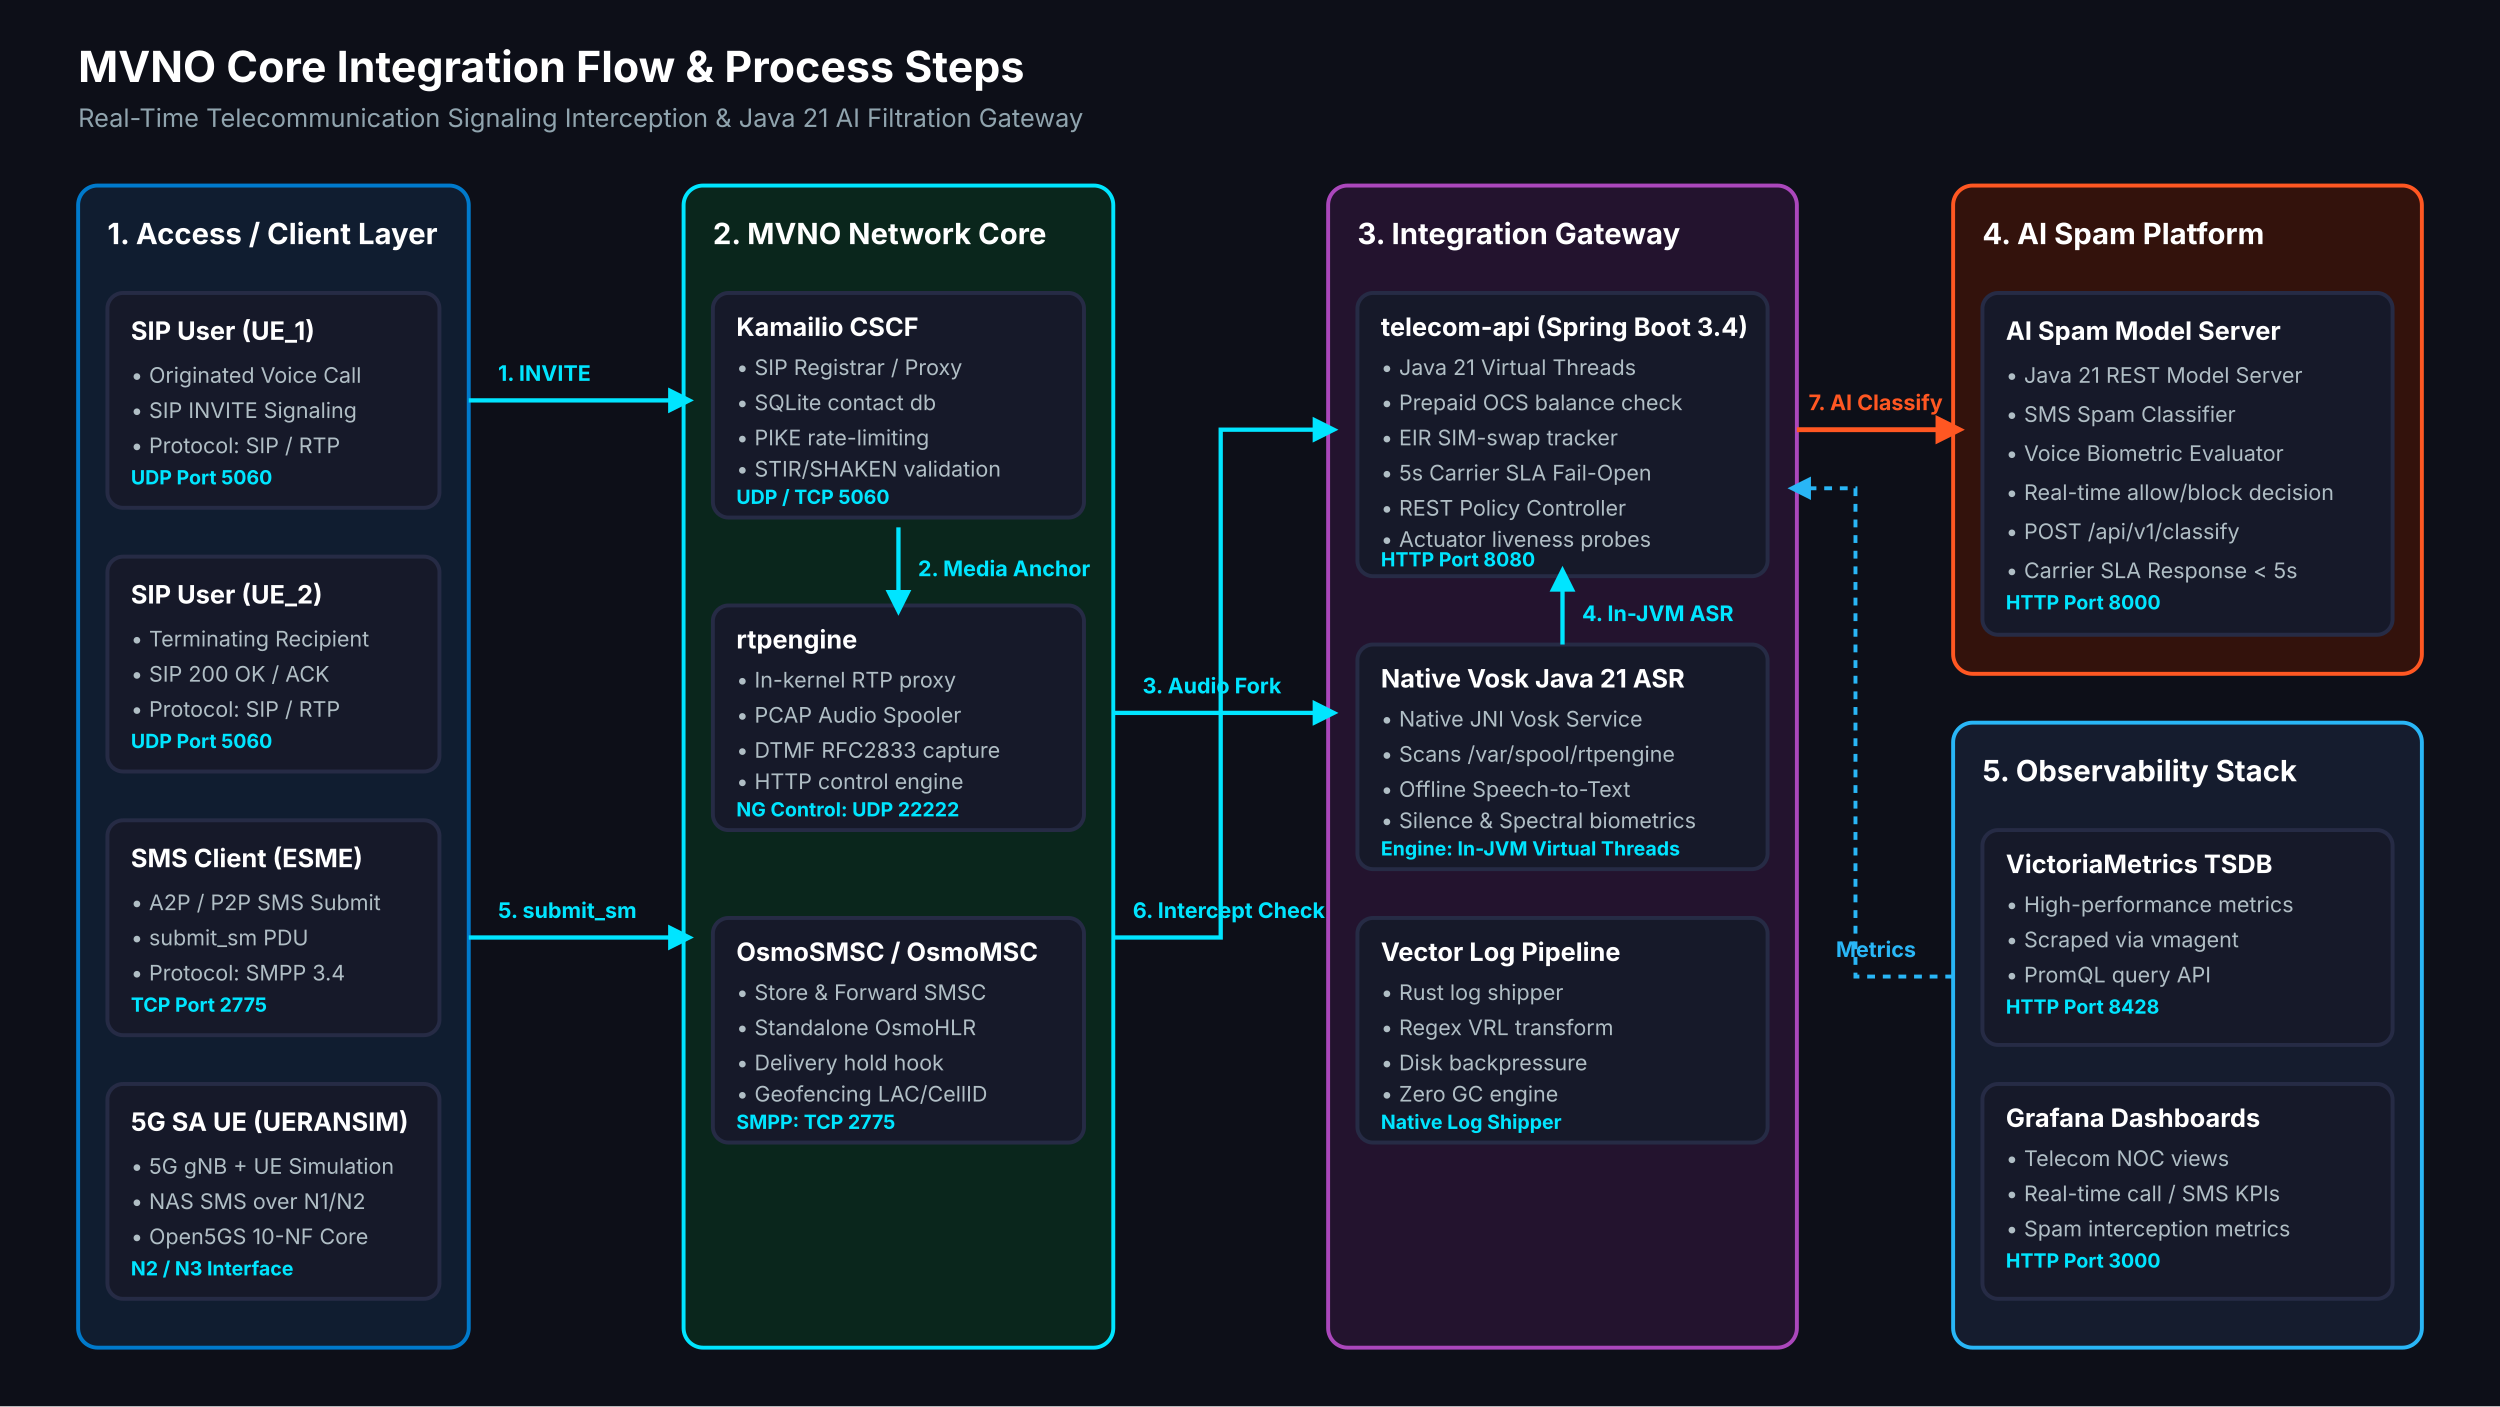
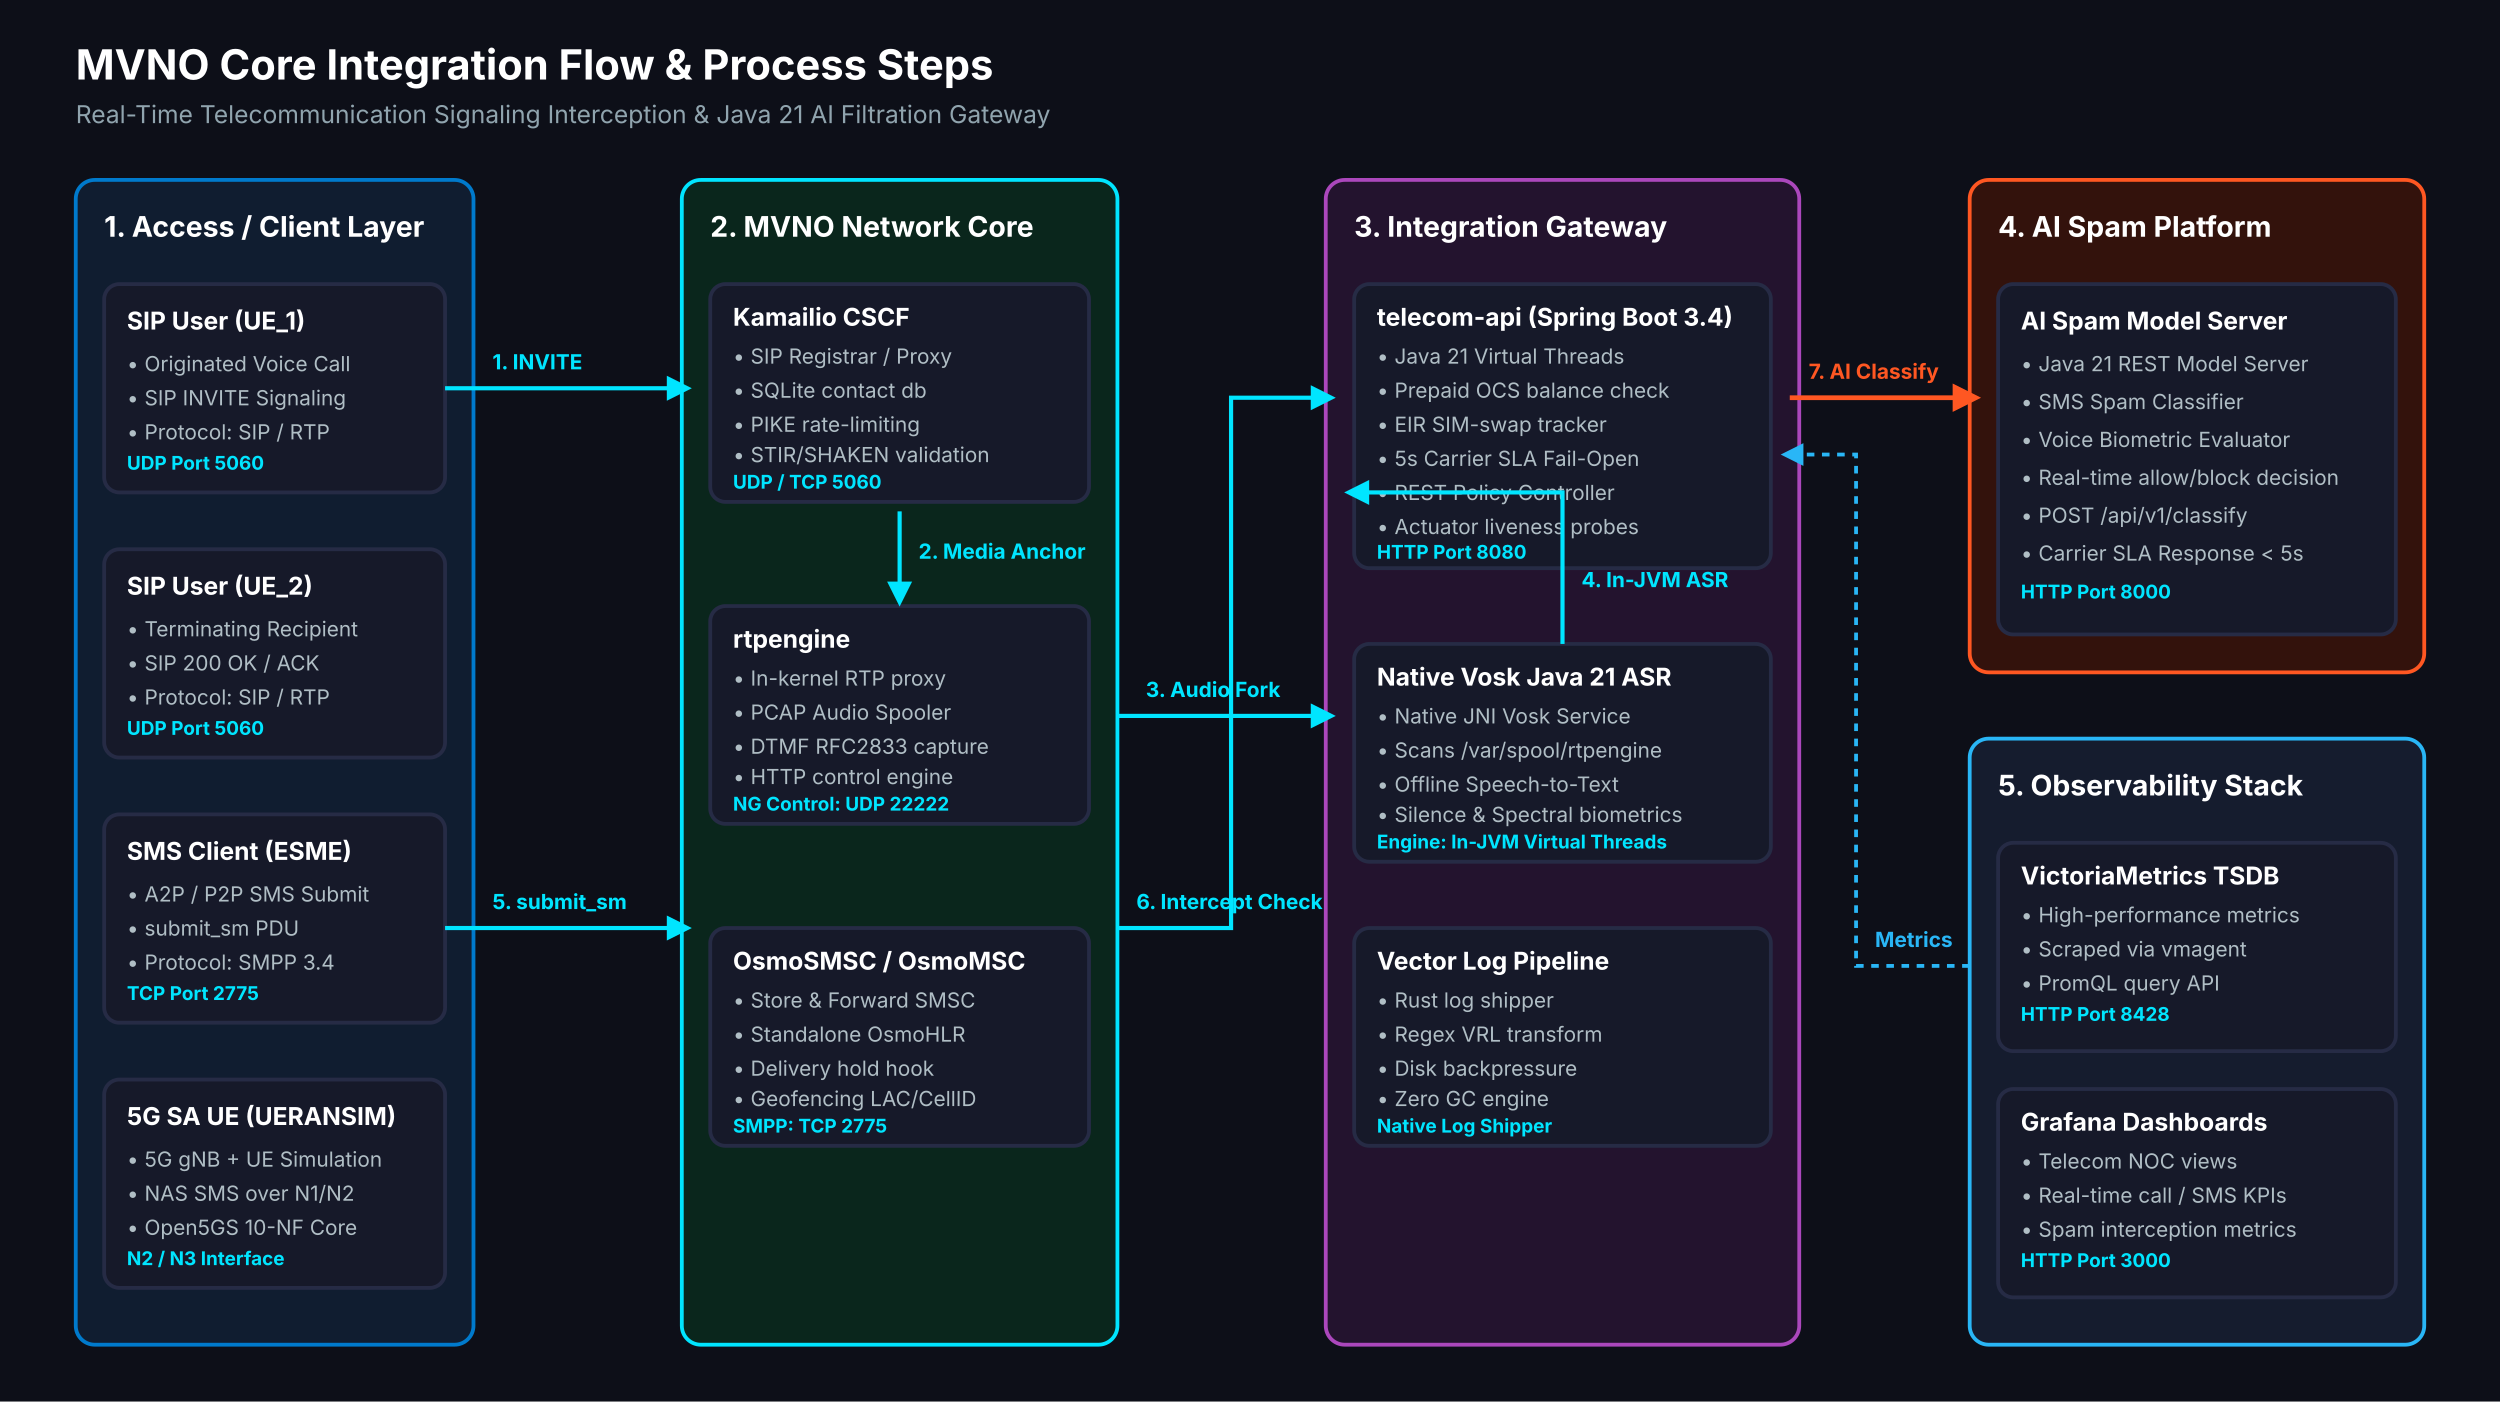
- <svg xmlns="http://www.w3.org/2000/svg" viewBox="0 0 1280 720" width="100%" height="100%">
+ <svg xmlns="http://www.w3.org/2000/svg" viewBox="0 0 1320 740" width="100%" height="100%">
  <defs>
    <style>
      .bg { fill: #0d0f18; }
      .box { fill: #161929; stroke: #262b45; stroke-width: 2; rx: 8; ry: 8; }
      .client-box { fill: #101d30; stroke: #007acc; stroke-width: 2; rx: 10; ry: 10; }
      .core-box { fill: #0a261c; stroke: #00e5ff; stroke-width: 2; rx: 10; ry: 10; }
      .gw-box { fill: #23132e; stroke: #ab47bc; stroke-width: 2; rx: 10; ry: 10; }
      .ai-box { fill: #33120c; stroke: #ff5722; stroke-width: 2; rx: 10; ry: 10; }
      .obs-box { fill: #151c2e; stroke: #29b6f6; stroke-width: 2; rx: 10; ry: 10; }
      
      .text-header { font-family: 'Inter', system-ui, sans-serif; font-size: 15px; font-weight: bold; fill: #ffffff; }
      .text-title { font-family: 'Inter', system-ui, sans-serif; font-size: 13px; font-weight: bold; fill: #ffffff; }
      .text-body { font-family: 'Inter', system-ui, sans-serif; font-size: 11px; fill: #b0bec5; }
      .text-link { font-family: 'Inter', system-ui, sans-serif; font-size: 10px; fill: #00e5ff; font-weight: bold; }
      .text-label { font-family: 'Inter', system-ui, sans-serif; font-size: 11px; font-weight: bold; }
      
      .solid-arrow { stroke: #00e5ff; stroke-width: 2.2; fill: none; }
      .ai-arrow { stroke: #ff5722; stroke-width: 2.5; fill: none; }
      .obs-arrow { stroke: #29b6f6; stroke-width: 2; fill: none; stroke-dasharray: 4,4; }
      
      .marker-cyan { fill: #00e5ff; }
      .marker-orange { fill: #ff5722; }
      .marker-blue { fill: #29b6f6; }
    </style>
    <marker id="arrow-head-cyan" viewBox="0 0 10 10" refX="6" refY="5" markerWidth="6" markerHeight="6" orient="auto-start-reverse">
      <path d="M 0 0 L 10 5 L 0 10 z" class="marker-cyan" />
    </marker>
    <marker id="arrow-head-orange" viewBox="0 0 10 10" refX="6" refY="5" markerWidth="6" markerHeight="6" orient="auto-start-reverse">
      <path d="M 0 0 L 10 5 L 0 10 z" class="marker-orange" />
    </marker>
    <marker id="arrow-head-blue" viewBox="0 0 10 10" refX="6" refY="5" markerWidth="6" markerHeight="6" orient="auto-start-reverse">
      <path d="M 0 0 L 10 5 L 0 10 z" class="marker-blue" />
    </marker>
  </defs>
-   <rect width="1280" height="720" class="bg" />
+   <rect width="1320" height="740" class="bg" />
  <text x="40" y="42" font-family="'Inter', sans-serif" font-size="22" font-weight="bold" fill="#ffffff">MVNO Core Integration Flow &amp; Process Steps</text>
  <text x="40" y="65" font-family="'Inter', sans-serif" font-size="13" fill="#90a4ae">Real-Time Telecommunication Signaling Interception &amp; Java 21 AI Filtration Gateway</text>
  <g transform="translate(40, 95)">
-     <rect width="200" height="595" class="client-box" />
+     <rect width="210" height="615" class="client-box" />
    <text x="15" y="30" class="text-header">1. Access / Client Layer</text>
    <g transform="translate(15, 55)">
-       <rect width="170" height="110" class="box" />
+       <rect width="180" height="110" class="box" />
      <text x="12" y="24" class="text-title">SIP User (UE_1)</text>
      <text x="12" y="46" class="text-body">• Originated Voice Call</text>
      <text x="12" y="64" class="text-body">• SIP INVITE Signaling</text>
      <text x="12" y="82" class="text-body">• Protocol: SIP / RTP</text>
      <text x="12" y="98" class="text-link">UDP Port 5060</text>
    </g>
-     <g transform="translate(15, 190)">
-       <rect width="170" height="110" class="box" />
+     <g transform="translate(15, 195)">
+       <rect width="180" height="110" class="box" />
      <text x="12" y="24" class="text-title">SIP User (UE_2)</text>
      <text x="12" y="46" class="text-body">• Terminating Recipient</text>
      <text x="12" y="64" class="text-body">• SIP 200 OK / ACK</text>
      <text x="12" y="82" class="text-body">• Protocol: SIP / RTP</text>
      <text x="12" y="98" class="text-link">UDP Port 5060</text>
    </g>
-     <g transform="translate(15, 325)">
-       <rect width="170" height="110" class="box" />
+     <g transform="translate(15, 335)">
+       <rect width="180" height="110" class="box" />
      <text x="12" y="24" class="text-title">SMS Client (ESME)</text>
      <text x="12" y="46" class="text-body">• A2P / P2P SMS Submit</text>
      <text x="12" y="64" class="text-body">• submit_sm PDU</text>
      <text x="12" y="82" class="text-body">• Protocol: SMPP 3.4</text>
      <text x="12" y="98" class="text-link">TCP Port 2775</text>
    </g>
-     <g transform="translate(15, 460)">
-       <rect width="170" height="110" class="box" />
+     <g transform="translate(15, 475)">
+       <rect width="180" height="110" class="box" />
      <text x="12" y="24" class="text-title">5G SA UE (UERANSIM)</text>
      <text x="12" y="46" class="text-body">• 5G gNB + UE Simulation</text>
      <text x="12" y="64" class="text-body">• NAS SMS over N1/N2</text>
      <text x="12" y="82" class="text-body">• Open5GS 10-NF Core</text>
      <text x="12" y="98" class="text-link">N2 / N3 Interface</text>
    </g>
  </g>
-   <g transform="translate(350, 95)">
-     <rect width="220" height="595" class="core-box" />
+   <g transform="translate(360, 95)">
+     <rect width="230" height="615" class="core-box" />
    <text x="15" y="30" class="text-header">2. MVNO Network Core</text>
    <g transform="translate(15, 55)">
-       <rect width="190" height="115" class="box" />
+       <rect width="200" height="115" class="box" />
      <text x="12" y="22" class="text-title">Kamailio CSCF</text>
      <text x="12" y="42" class="text-body">• SIP Registrar / Proxy</text>
      <text x="12" y="60" class="text-body">• SQLite contact db</text>
      <text x="12" y="78" class="text-body">• PIKE rate-limiting</text>
      <text x="12" y="94" class="text-body">• STIR/SHAKEN validation</text>
      <text x="12" y="108" class="text-link">UDP / TCP 5060</text>
    </g>
-     <g transform="translate(15, 215)">
-       <rect width="190" height="115" class="box" />
+     <g transform="translate(15, 225)">
+       <rect width="200" height="115" class="box" />
      <text x="12" y="22" class="text-title">rtpengine</text>
      <text x="12" y="42" class="text-body">• In-kernel RTP proxy</text>
      <text x="12" y="60" class="text-body">• PCAP Audio Spooler</text>
      <text x="12" y="78" class="text-body">• DTMF RFC2833 capture</text>
      <text x="12" y="94" class="text-body">• HTTP control engine</text>
      <text x="12" y="108" class="text-link">NG Control: UDP 22222</text>
    </g>
-     <g transform="translate(15, 375)">
-       <rect width="190" height="115" class="box" />
+     <g transform="translate(15, 395)">
+       <rect width="200" height="115" class="box" />
      <text x="12" y="22" class="text-title">OsmoSMSC / OsmoMSC</text>
      <text x="12" y="42" class="text-body">• Store &amp; Forward SMSC</text>
      <text x="12" y="60" class="text-body">• Standalone OsmoHLR</text>
      <text x="12" y="78" class="text-body">• Delivery hold hook</text>
      <text x="12" y="94" class="text-body">• Geofencing LAC/CellID</text>
      <text x="12" y="108" class="text-link">SMPP: TCP 2775</text>
    </g>
  </g>
-   <g transform="translate(680, 95)">
-     <rect width="240" height="595" class="gw-box" />
+   <g transform="translate(700, 95)">
+     <rect width="250" height="615" class="gw-box" />
    <text x="15" y="30" class="text-header">3. Integration Gateway</text>
    <g transform="translate(15, 55)">
-       <rect width="210" height="145" class="box" />
+       <rect width="220" height="150" class="box" />
      <text x="12" y="22" class="text-title">telecom-api (Spring Boot 3.4)</text>
      <text x="12" y="42" class="text-body">• Java 21 Virtual Threads</text>
      <text x="12" y="60" class="text-body">• Prepaid OCS balance check</text>
      <text x="12" y="78" class="text-body">• EIR SIM-swap tracker</text>
      <text x="12" y="96" class="text-body">• 5s Carrier SLA Fail-Open</text>
      <text x="12" y="114" class="text-body">• REST Policy Controller</text>
-       <text x="12" y="130" class="text-body">• Actuator liveness probes</text>
-       <text x="12" y="140" class="text-link">HTTP Port 8080</text>
+       <text x="12" y="132" class="text-body">• Actuator liveness probes</text>
+       <text x="12" y="145" class="text-link">HTTP Port 8080</text>
    </g>
-     <g transform="translate(15, 235)">
-       <rect width="210" height="115" class="box" />
+     <g transform="translate(15, 245)">
+       <rect width="220" height="115" class="box" />
      <text x="12" y="22" class="text-title">Native Vosk Java 21 ASR</text>
      <text x="12" y="42" class="text-body">• Native JNI Vosk Service</text>
      <text x="12" y="60" class="text-body">• Scans /var/spool/rtpengine</text>
      <text x="12" y="78" class="text-body">• Offline Speech-to-Text</text>
      <text x="12" y="94" class="text-body">• Silence &amp; Spectral biometrics</text>
      <text x="12" y="108" class="text-link">Engine: In-JVM Virtual Threads</text>
    </g>
-     <g transform="translate(15, 375)">
-       <rect width="210" height="115" class="box" />
+     <g transform="translate(15, 395)">
+       <rect width="220" height="115" class="box" />
      <text x="12" y="22" class="text-title">Vector Log Pipeline</text>
      <text x="12" y="42" class="text-body">• Rust log shipper</text>
      <text x="12" y="60" class="text-body">• Regex VRL transform</text>
      <text x="12" y="78" class="text-body">• Disk backpressure</text>
      <text x="12" y="94" class="text-body">• Zero GC engine</text>
      <text x="12" y="108" class="text-link">Native Log Shipper</text>
    </g>
  </g>
-   <g transform="translate(1000, 95)">
-     <rect width="240" height="250" class="ai-box" />
+   <g transform="translate(1040, 95)">
+     <rect width="240" height="260" class="ai-box" />
    <text x="15" y="30" class="text-header">4. AI Spam Platform</text>
    <g transform="translate(15, 55)">
-       <rect width="210" height="175" class="box" stroke="#ff5722" />
+       <rect width="210" height="185" class="box" stroke="#ff5722" />
      <text x="12" y="24" class="text-title" fill="#ff7043">AI Spam Model Server</text>
      <text x="12" y="46" class="text-body">• Java 21 REST Model Server</text>
      <text x="12" y="66" class="text-body">• SMS Spam Classifier</text>
      <text x="12" y="86" class="text-body">• Voice Biometric Evaluator</text>
      <text x="12" y="106" class="text-body">• Real-time allow/block decision</text>
      <text x="12" y="126" class="text-body">• POST /api/v1/classify</text>
      <text x="12" y="146" class="text-body">• Carrier SLA Response &lt; 5s</text>
-       <text x="12" y="162" class="text-link">HTTP Port 8000</text>
+       <text x="12" y="166" class="text-link">HTTP Port 8000</text>
    </g>
  </g>
-   <g transform="translate(1000, 370)">
+   <g transform="translate(1040, 390)">
    <rect width="240" height="320" class="obs-box" />
    <text x="15" y="30" class="text-header">5. Observability Stack</text>
    <g transform="translate(15, 55)">
      <rect width="210" height="110" class="box" />
      <text x="12" y="22" class="text-title">VictoriaMetrics TSDB</text>
      <text x="12" y="42" class="text-body">• High-performance metrics</text>
      <text x="12" y="60" class="text-body">• Scraped via vmagent</text>
      <text x="12" y="78" class="text-body">• PromQL query API</text>
      <text x="12" y="94" class="text-link">HTTP Port 8428</text>
    </g>
    <g transform="translate(15, 185)">
      <rect width="210" height="110" class="box" />
      <text x="12" y="22" class="text-title">Grafana Dashboards</text>
      <text x="12" y="42" class="text-body">• Telecom NOC views</text>
      <text x="12" y="60" class="text-body">• Real-time call / SMS KPIs</text>
      <text x="12" y="78" class="text-body">• Spam interception metrics</text>
      <text x="12" y="94" class="text-link">HTTP Port 3000</text>
    </g>
  </g>
-   <path d="M 240,205 L 350,205" class="solid-arrow" marker-end="url(#arrow-head-cyan)" />
-   <text x="255" y="195" class="text-label" fill="#00e5ff">1. INVITE</text>
-   <path d="M 460,270 L 460,310" class="solid-arrow" marker-end="url(#arrow-head-cyan)" />
-   <text x="470" y="295" class="text-label" fill="#00e5ff">2. Media Anchor</text>
-   <path d="M 570,365 L 680,365" class="solid-arrow" marker-end="url(#arrow-head-cyan)" />
-   <text x="585" y="355" class="text-label" fill="#00e5ff">3. Audio Fork</text>
-   <path d="M 800,330 L 800,295" class="solid-arrow" marker-end="url(#arrow-head-cyan)" />
-   <text x="810" y="318" class="text-label" fill="#00e5ff">4. In-JVM ASR</text>
-   <path d="M 240,480 L 350,480" class="solid-arrow" marker-end="url(#arrow-head-cyan)" />
-   <text x="255" y="470" class="text-label" fill="#00e5ff">5. submit_sm</text>
-   <path d="M 570,480 L 625,480 L 625,220 L 680,220" class="solid-arrow" marker-end="url(#arrow-head-cyan)" />
-   <text x="580" y="470" class="text-label" fill="#00e5ff">6. Intercept Check</text>
-   <path d="M 920,220 L 1000,220" class="ai-arrow" marker-end="url(#arrow-head-orange)" />
-   <text x="926" y="210" class="text-label" fill="#ff5722">7. AI Classify</text>
-   <path d="M 1000,500 L 950,500 L 950,250 L 920,250" class="obs-arrow" marker-end="url(#arrow-head-blue)" />
-   <text x="940" y="490" class="text-label" fill="#29b6f6">Metrics</text>
+   <path d="M 235,205 L 360,205" class="solid-arrow" marker-end="url(#arrow-head-cyan)" />
+   <text x="260" y="195" class="text-label" fill="#00e5ff">1. INVITE</text>
+   <path d="M 475,270 L 475,315" class="solid-arrow" marker-end="url(#arrow-head-cyan)" />
+   <text x="485" y="295" class="text-label" fill="#00e5ff">2. Media Anchor</text>
+   <path d="M 590,378 L 700,378" class="solid-arrow" marker-end="url(#arrow-head-cyan)" />
+   <text x="605" y="368" class="text-label" fill="#00e5ff">3. Audio Fork</text>
+   <path d="M 825,340 L 825,260 L 715,260" class="solid-arrow" marker-end="url(#arrow-head-cyan)" />
+   <text x="835" y="310" class="text-label" fill="#00e5ff">4. In-JVM ASR</text>
+   <path d="M 235,490 L 360,490" class="solid-arrow" marker-end="url(#arrow-head-cyan)" />
+   <text x="260" y="480" class="text-label" fill="#00e5ff">5. submit_sm</text>
+   <path d="M 590,490 L 650,490 L 650,210 L 700,210" class="solid-arrow" marker-end="url(#arrow-head-cyan)" />
+   <text x="600" y="480" class="text-label" fill="#00e5ff">6. Intercept Check</text>
+   <path d="M 945,210 L 1040,210" class="ai-arrow" marker-end="url(#arrow-head-orange)" />
+   <text x="955" y="200" class="text-label" fill="#ff5722">7. AI Classify</text>
+   <path d="M 1040,510 L 980,510 L 980,240 L 945,240" class="obs-arrow" marker-end="url(#arrow-head-blue)" />
+   <text x="990" y="500" class="text-label" fill="#29b6f6">Metrics</text>
</svg>
